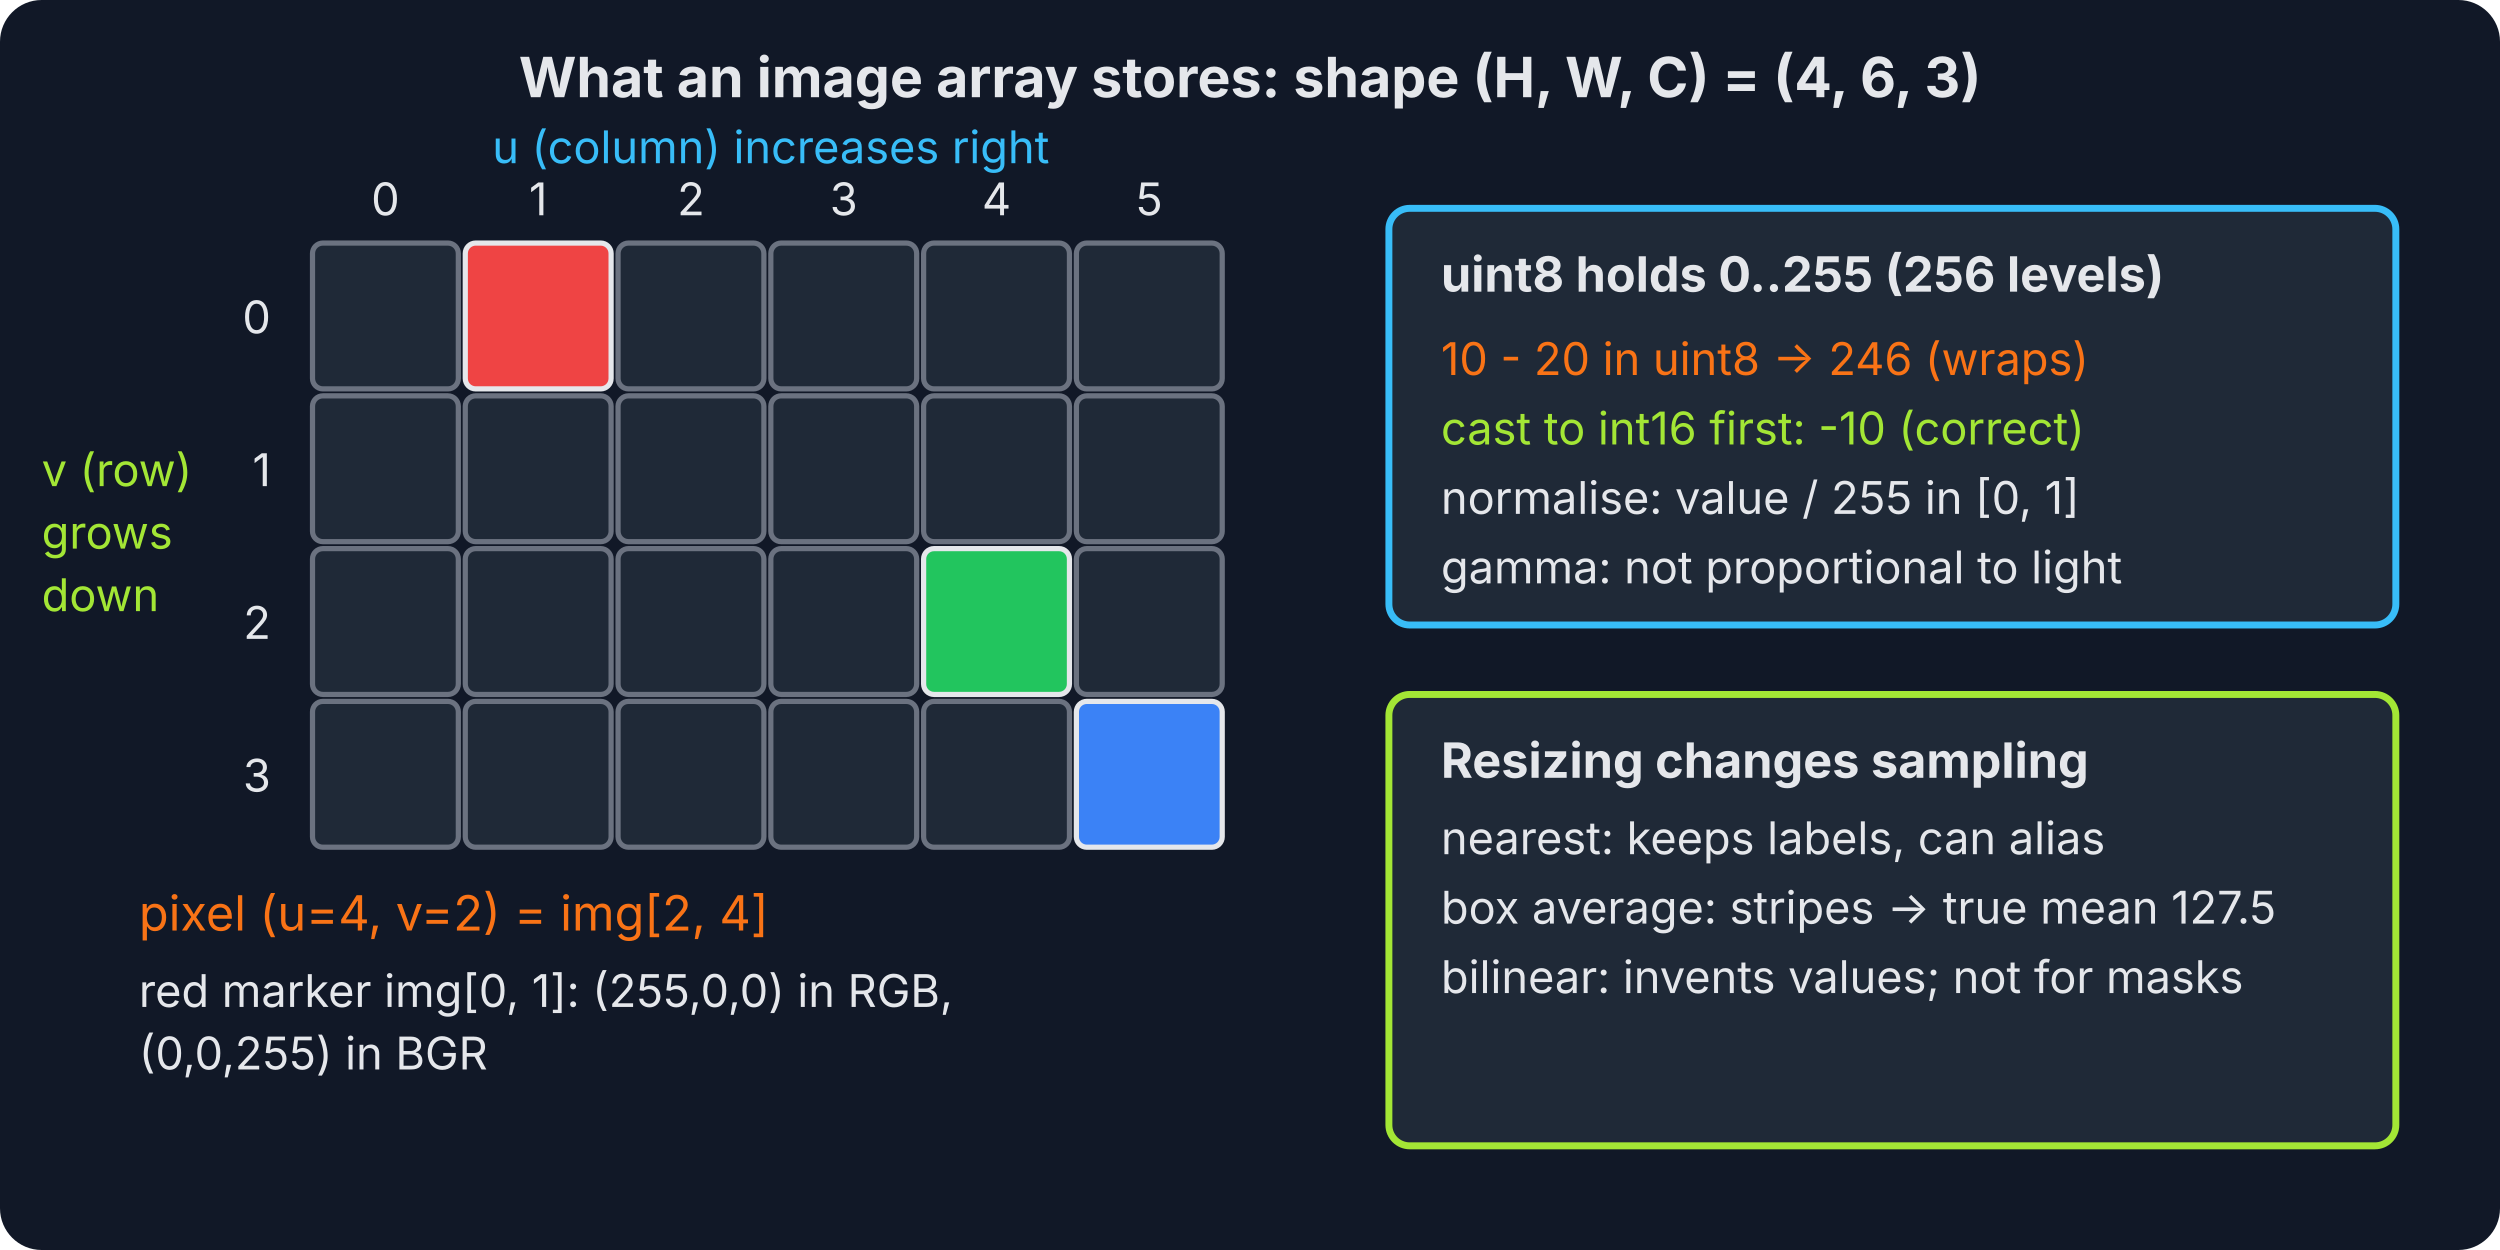
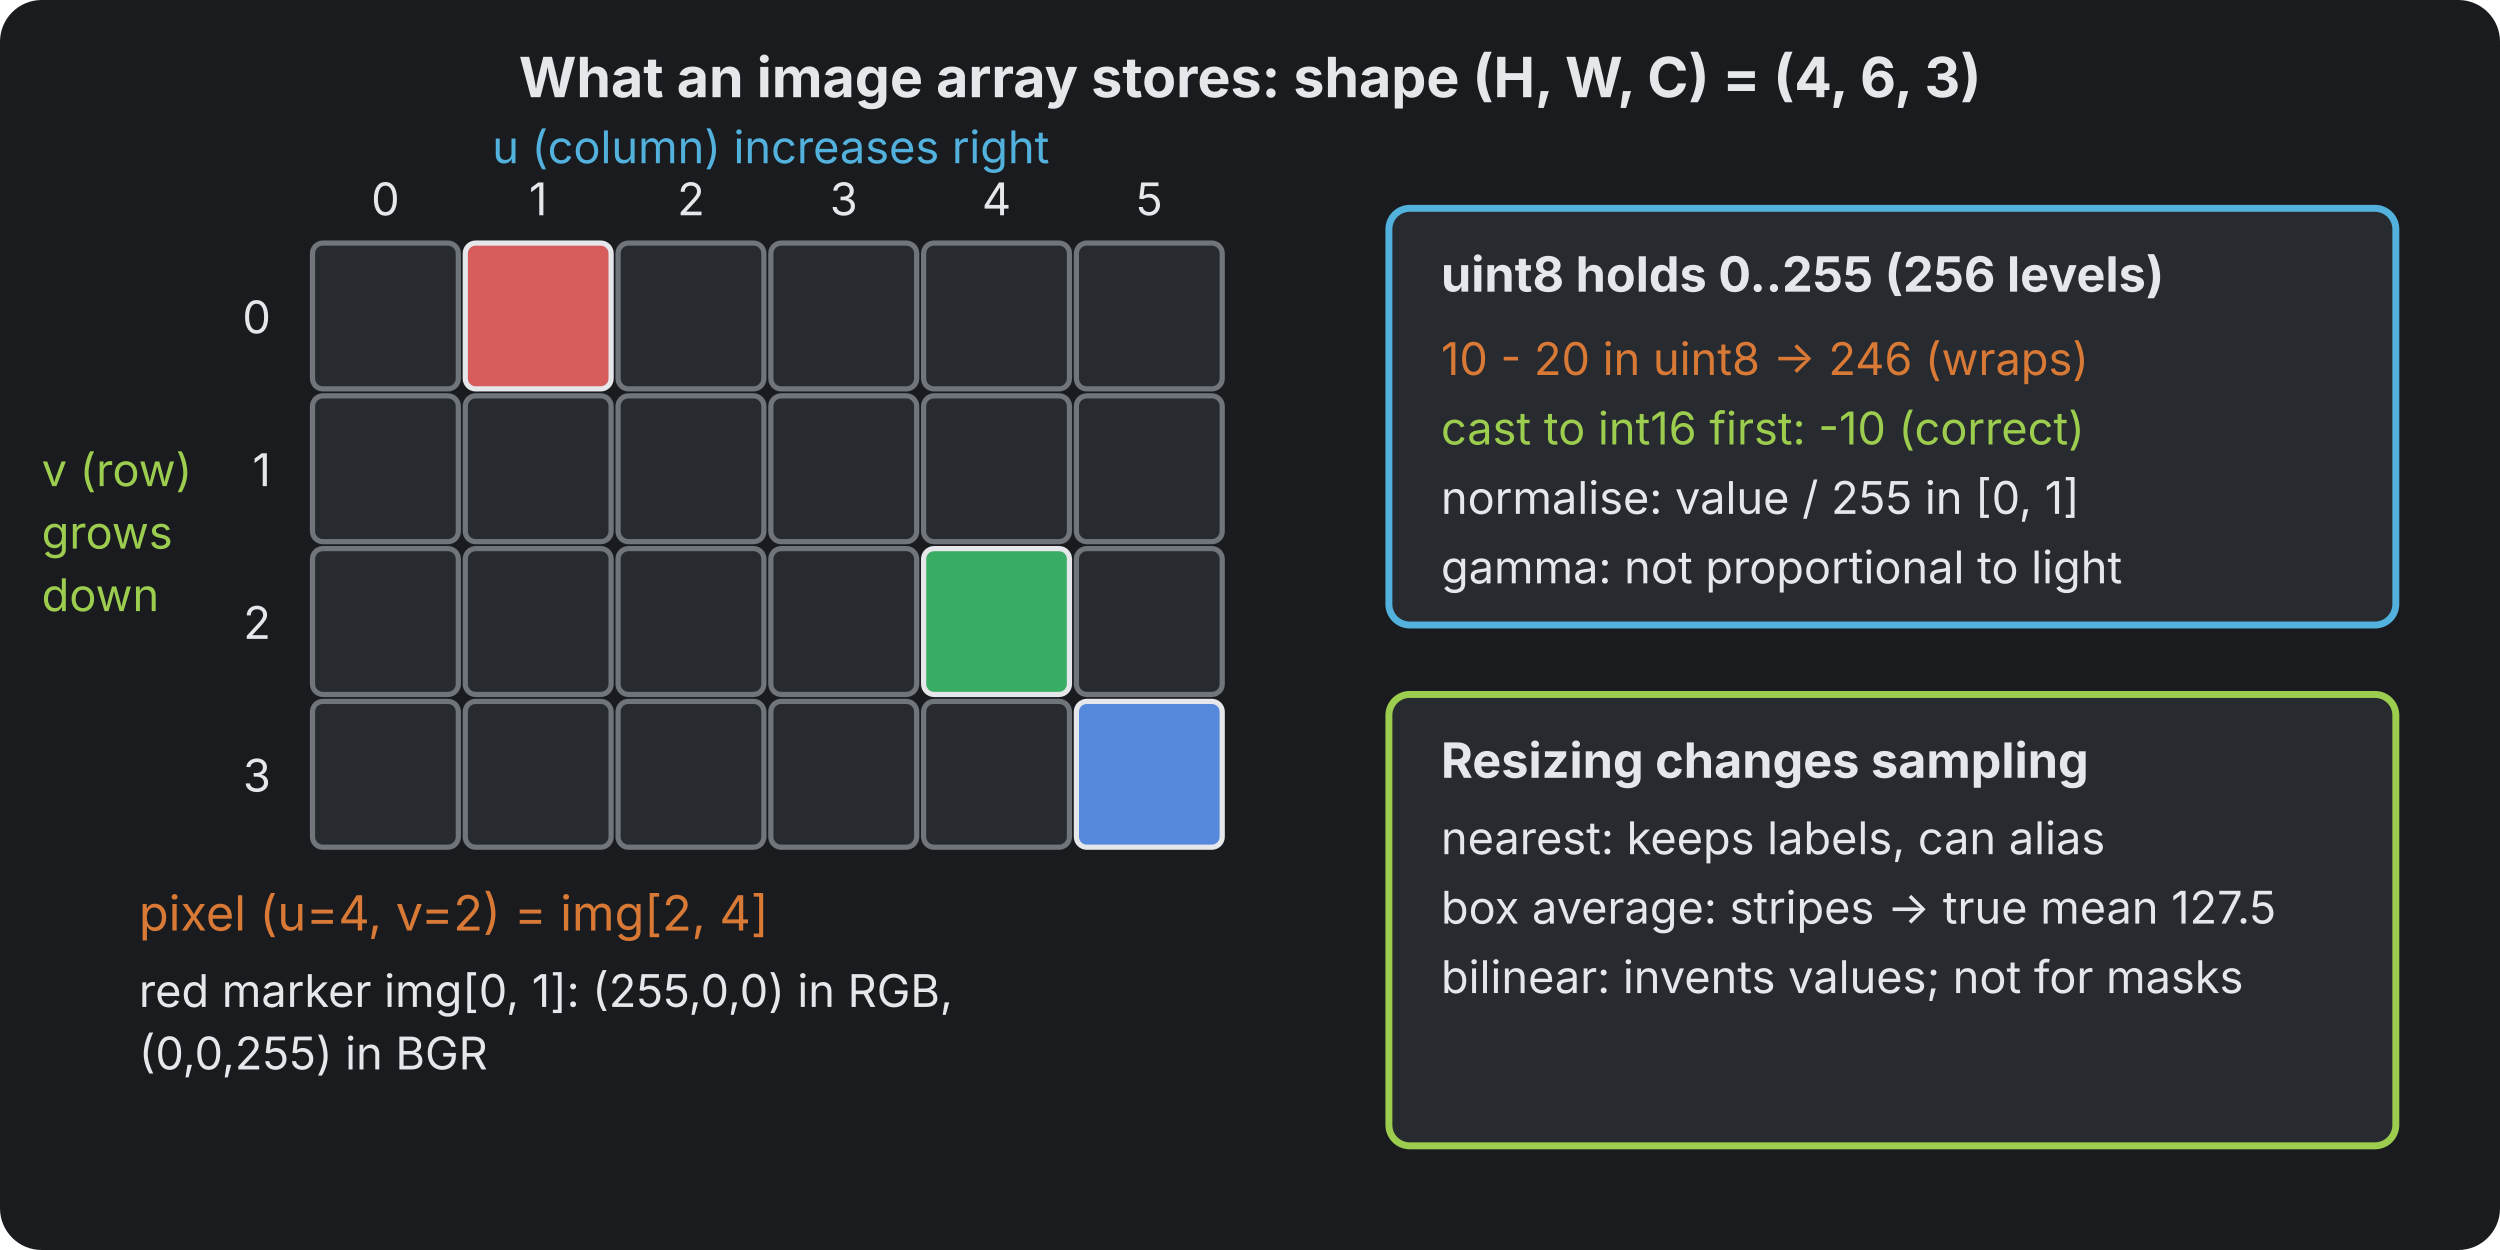
<svg xmlns="http://www.w3.org/2000/svg" viewBox="0 0 720 360" font-family="Inter, Arial, sans-serif" font-size="14">
  <defs>
    <marker id="a" markerWidth="9" markerHeight="9" refX="8" refY="4.5" orient="auto">
      <path d="M0,0 L9,4.5 L0,9 z" fill="#e5e7eb" />
    </marker>
    <marker id="ao" markerWidth="9" markerHeight="9" refX="8" refY="4.5" orient="auto">
-       <path d="M0,0 L9,4.5 L0,9 z" fill="#f97316" />
+       <path d="M0,0 L9,4.5 L0,9 z" fill="#d97936" />
    </marker>
  </defs>
-   <rect width="720" height="360" fill="#111827" rx="12" />
+   <rect width="720" height="360" fill="#191b1f" rx="12" />
  <text x="360" y="28" fill="#e5e7eb" font-size="16" text-anchor="middle" font-weight="bold">What an image array stores: shape (H, W, C) = (4, 6, 3)</text>
-   <rect x="90" y="70" width="42" height="42" fill="#1f2937" stroke="#6b7280" stroke-width="1.5" rx="3" />
-   <rect x="134" y="70" width="42" height="42" fill="#ef4444" stroke="#e5e7eb" stroke-width="1.5" rx="3" />
-   <rect x="178" y="70" width="42" height="42" fill="#1f2937" stroke="#6b7280" stroke-width="1.5" rx="3" />
-   <rect x="222" y="70" width="42" height="42" fill="#1f2937" stroke="#6b7280" stroke-width="1.5" rx="3" />
-   <rect x="266" y="70" width="42" height="42" fill="#1f2937" stroke="#6b7280" stroke-width="1.5" rx="3" />
-   <rect x="310" y="70" width="42" height="42" fill="#1f2937" stroke="#6b7280" stroke-width="1.5" rx="3" />
-   <rect x="90" y="114" width="42" height="42" fill="#1f2937" stroke="#6b7280" stroke-width="1.5" rx="3" />
-   <rect x="134" y="114" width="42" height="42" fill="#1f2937" stroke="#6b7280" stroke-width="1.5" rx="3" />
-   <rect x="178" y="114" width="42" height="42" fill="#1f2937" stroke="#6b7280" stroke-width="1.5" rx="3" />
-   <rect x="222" y="114" width="42" height="42" fill="#1f2937" stroke="#6b7280" stroke-width="1.5" rx="3" />
-   <rect x="266" y="114" width="42" height="42" fill="#1f2937" stroke="#6b7280" stroke-width="1.5" rx="3" />
-   <rect x="310" y="114" width="42" height="42" fill="#1f2937" stroke="#6b7280" stroke-width="1.5" rx="3" />
-   <rect x="90" y="158" width="42" height="42" fill="#1f2937" stroke="#6b7280" stroke-width="1.5" rx="3" />
-   <rect x="134" y="158" width="42" height="42" fill="#1f2937" stroke="#6b7280" stroke-width="1.5" rx="3" />
-   <rect x="178" y="158" width="42" height="42" fill="#1f2937" stroke="#6b7280" stroke-width="1.5" rx="3" />
-   <rect x="222" y="158" width="42" height="42" fill="#1f2937" stroke="#6b7280" stroke-width="1.5" rx="3" />
-   <rect x="266" y="158" width="42" height="42" fill="#22c55e" stroke="#e5e7eb" stroke-width="1.5" rx="3" />
-   <rect x="310" y="158" width="42" height="42" fill="#1f2937" stroke="#6b7280" stroke-width="1.5" rx="3" />
-   <rect x="90" y="202" width="42" height="42" fill="#1f2937" stroke="#6b7280" stroke-width="1.5" rx="3" />
-   <rect x="134" y="202" width="42" height="42" fill="#1f2937" stroke="#6b7280" stroke-width="1.5" rx="3" />
-   <rect x="178" y="202" width="42" height="42" fill="#1f2937" stroke="#6b7280" stroke-width="1.5" rx="3" />
-   <rect x="222" y="202" width="42" height="42" fill="#1f2937" stroke="#6b7280" stroke-width="1.5" rx="3" />
-   <rect x="266" y="202" width="42" height="42" fill="#1f2937" stroke="#6b7280" stroke-width="1.5" rx="3" />
-   <rect x="310" y="202" width="42" height="42" fill="#3b82f6" stroke="#e5e7eb" stroke-width="1.5" rx="3" />
+   <rect x="90" y="70" width="42" height="42" fill="#272a2f" stroke="#70747b" stroke-width="1.5" rx="3" />
+   <rect x="134" y="70" width="42" height="42" fill="#d75c5c" stroke="#e5e7eb" stroke-width="1.5" rx="3" />
+   <rect x="178" y="70" width="42" height="42" fill="#272a2f" stroke="#70747b" stroke-width="1.5" rx="3" />
+   <rect x="222" y="70" width="42" height="42" fill="#272a2f" stroke="#70747b" stroke-width="1.5" rx="3" />
+   <rect x="266" y="70" width="42" height="42" fill="#272a2f" stroke="#70747b" stroke-width="1.5" rx="3" />
+   <rect x="310" y="70" width="42" height="42" fill="#272a2f" stroke="#70747b" stroke-width="1.5" rx="3" />
+   <rect x="90" y="114" width="42" height="42" fill="#272a2f" stroke="#70747b" stroke-width="1.5" rx="3" />
+   <rect x="134" y="114" width="42" height="42" fill="#272a2f" stroke="#70747b" stroke-width="1.5" rx="3" />
+   <rect x="178" y="114" width="42" height="42" fill="#272a2f" stroke="#70747b" stroke-width="1.5" rx="3" />
+   <rect x="222" y="114" width="42" height="42" fill="#272a2f" stroke="#70747b" stroke-width="1.5" rx="3" />
+   <rect x="266" y="114" width="42" height="42" fill="#272a2f" stroke="#70747b" stroke-width="1.5" rx="3" />
+   <rect x="310" y="114" width="42" height="42" fill="#272a2f" stroke="#70747b" stroke-width="1.5" rx="3" />
+   <rect x="90" y="158" width="42" height="42" fill="#272a2f" stroke="#70747b" stroke-width="1.5" rx="3" />
+   <rect x="134" y="158" width="42" height="42" fill="#272a2f" stroke="#70747b" stroke-width="1.5" rx="3" />
+   <rect x="178" y="158" width="42" height="42" fill="#272a2f" stroke="#70747b" stroke-width="1.5" rx="3" />
+   <rect x="222" y="158" width="42" height="42" fill="#272a2f" stroke="#70747b" stroke-width="1.5" rx="3" />
+   <rect x="266" y="158" width="42" height="42" fill="#3aad65" stroke="#e5e7eb" stroke-width="1.5" rx="3" />
+   <rect x="310" y="158" width="42" height="42" fill="#272a2f" stroke="#70747b" stroke-width="1.5" rx="3" />
+   <rect x="90" y="202" width="42" height="42" fill="#272a2f" stroke="#70747b" stroke-width="1.5" rx="3" />
+   <rect x="134" y="202" width="42" height="42" fill="#272a2f" stroke="#70747b" stroke-width="1.5" rx="3" />
+   <rect x="178" y="202" width="42" height="42" fill="#272a2f" stroke="#70747b" stroke-width="1.5" rx="3" />
+   <rect x="222" y="202" width="42" height="42" fill="#272a2f" stroke="#70747b" stroke-width="1.5" rx="3" />
+   <rect x="266" y="202" width="42" height="42" fill="#272a2f" stroke="#70747b" stroke-width="1.5" rx="3" />
+   <rect x="310" y="202" width="42" height="42" fill="#5688db" stroke="#e5e7eb" stroke-width="1.5" rx="3" />
  <text x="111.0" y="62" fill="#e5e7eb" font-size="13" text-anchor="middle">0</text>
  <text x="155.0" y="62" fill="#e5e7eb" font-size="13" text-anchor="middle">1</text>
  <text x="199.0" y="62" fill="#e5e7eb" font-size="13" text-anchor="middle">2</text>
  <text x="243.0" y="62" fill="#e5e7eb" font-size="13" text-anchor="middle">3</text>
  <text x="287.0" y="62" fill="#e5e7eb" font-size="13" text-anchor="middle">4</text>
  <text x="331.0" y="62" fill="#e5e7eb" font-size="13" text-anchor="middle">5</text>
  <text x="78" y="96.0" fill="#e5e7eb" font-size="13" text-anchor="end">0</text>
  <text x="78" y="140.0" fill="#e5e7eb" font-size="13" text-anchor="end">1</text>
  <text x="78" y="184.0" fill="#e5e7eb" font-size="13" text-anchor="end">2</text>
  <text x="78" y="228.0" fill="#e5e7eb" font-size="13" text-anchor="end">3</text>
-   <text x="222" y="47" fill="#38bdf8" font-size="13" text-anchor="middle">u (column) increases right</text>
-   <text x="12" y="140" fill="#a3e635" font-size="13" text-anchor="start">v (row)</text>
-   <text x="12" y="158" fill="#a3e635" font-size="13" text-anchor="start">grows</text>
-   <text x="12" y="176" fill="#a3e635" font-size="13" text-anchor="start">down</text>
-   <text x="40" y="268" fill="#f97316" font-size="14" text-anchor="start">pixel (u=4, v=2) = img[2, 4]</text>
+   <text x="222" y="47" fill="#53b2dd" font-size="13" text-anchor="middle">u (column) increases right</text>
+   <text x="12" y="140" fill="#9ccd4e" font-size="13" text-anchor="start">v (row)</text>
+   <text x="12" y="158" fill="#9ccd4e" font-size="13" text-anchor="start">grows</text>
+   <text x="12" y="176" fill="#9ccd4e" font-size="13" text-anchor="start">down</text>
+   <text x="40" y="268" fill="#d97936" font-size="14" text-anchor="start">pixel (u=4, v=2) = img[2, 4]</text>
  <text x="40" y="290" fill="#e5e7eb" font-size="13" text-anchor="start">red marker img[0, 1]: (255,0,0) in RGB,</text>
  <text x="40" y="308" fill="#e5e7eb" font-size="13" text-anchor="start">(0,0,255) in BGR</text>
-   <rect x="400" y="60" width="290" height="120" fill="#1f2937" stroke="#38bdf8" stroke-width="2" rx="6" />
+   <rect x="400" y="60" width="290" height="120" fill="#272a2f" stroke="#53b2dd" stroke-width="2" rx="6" />
  <text x="415" y="84" fill="#e5e7eb" font-size="14" text-anchor="start" font-weight="bold">uint8 holds 0..255 (256 levels)</text>
-   <text x="415" y="108" fill="#f97316" font-size="13" text-anchor="start">10 - 20 in uint8  -&gt;  246 (wraps)</text>
-   <text x="415" y="128" fill="#a3e635" font-size="13" text-anchor="start">cast to int16 first:  -10  (correct)</text>
+   <text x="415" y="108" fill="#d97936" font-size="13" text-anchor="start">10 - 20 in uint8  -&gt;  246 (wraps)</text>
+   <text x="415" y="128" fill="#9ccd4e" font-size="13" text-anchor="start">cast to int16 first:  -10  (correct)</text>
  <text x="415" y="148" fill="#e5e7eb" font-size="13" text-anchor="start">normalise: value / 255  in [0, 1]</text>
  <text x="415" y="168" fill="#e5e7eb" font-size="13" text-anchor="start">gamma: not proportional to light</text>
-   <rect x="400" y="200" width="290" height="130" fill="#1f2937" stroke="#a3e635" stroke-width="2" rx="6" />
+   <rect x="400" y="200" width="290" height="130" fill="#272a2f" stroke="#9ccd4e" stroke-width="2" rx="6" />
  <text x="415" y="224" fill="#e5e7eb" font-size="14" text-anchor="start" font-weight="bold">Resizing changes sampling</text>
  <text x="415" y="246" fill="#e5e7eb" font-size="13" text-anchor="start">nearest: keeps labels, can alias</text>
  <text x="415" y="266" fill="#e5e7eb" font-size="13" text-anchor="start">box average: stripes -&gt; true mean 127.5</text>
  <text x="415" y="286" fill="#e5e7eb" font-size="13" text-anchor="start">bilinear: invents values; not for masks</text>
</svg>
